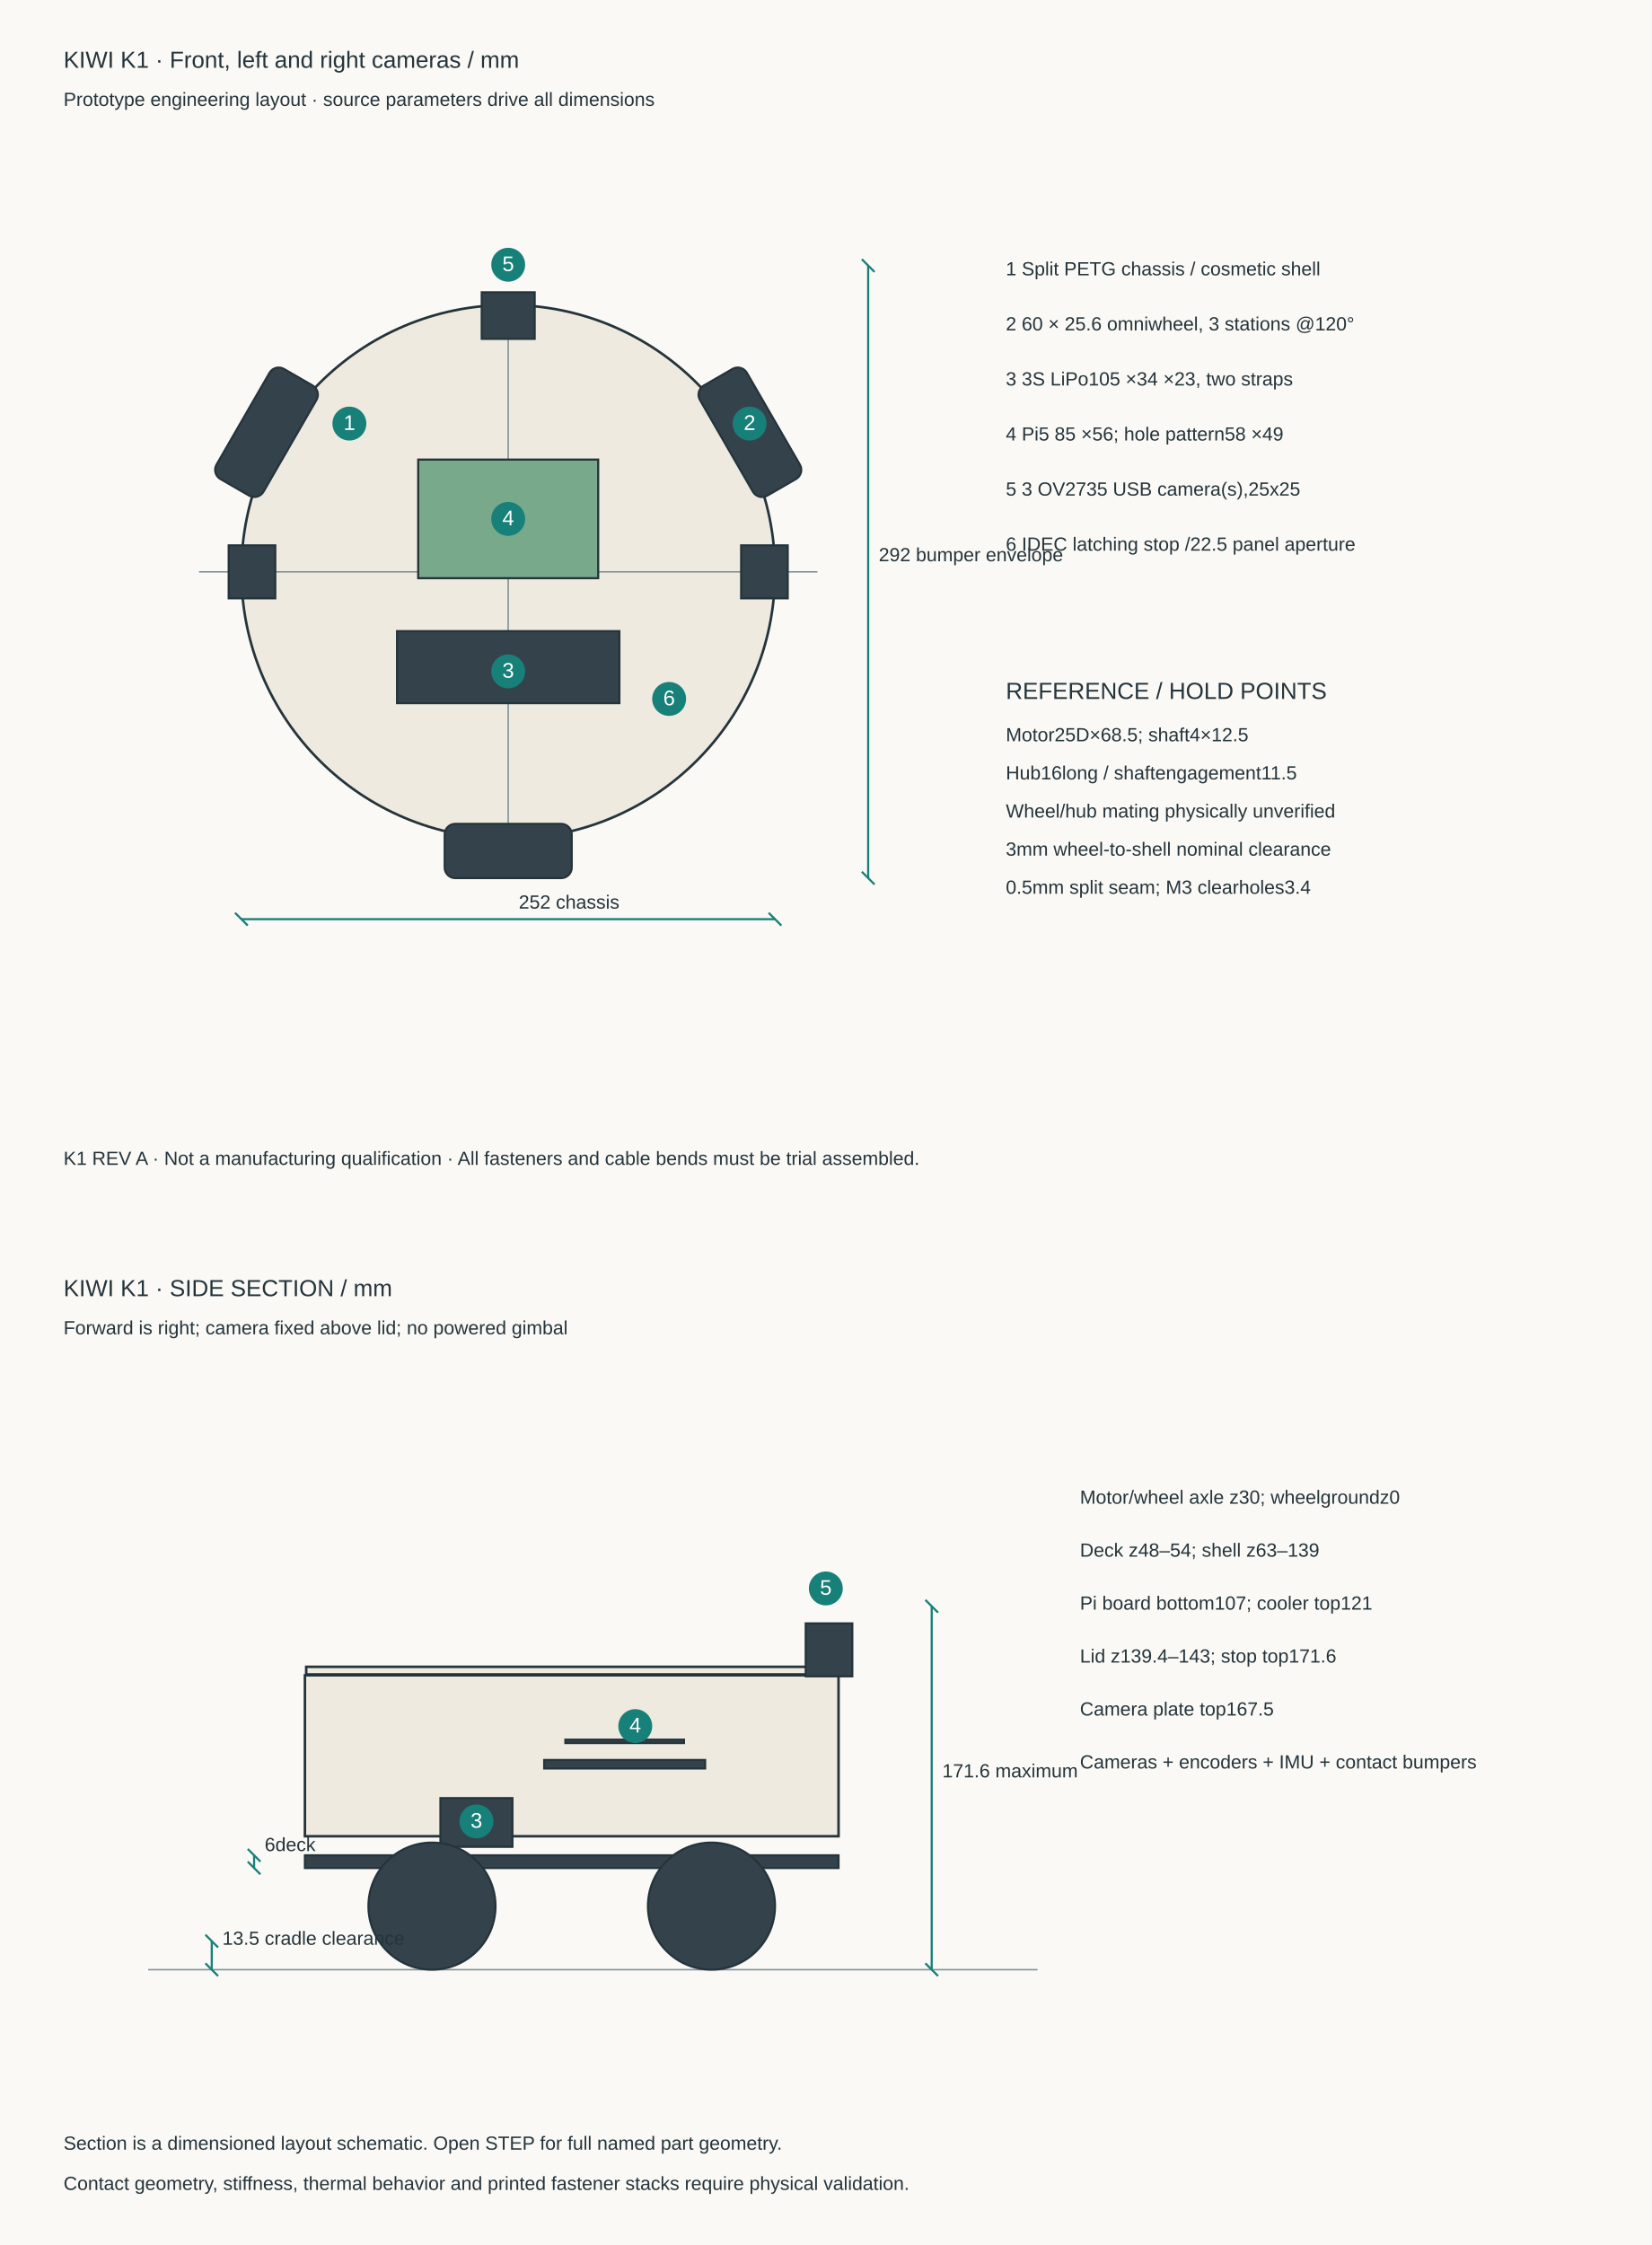
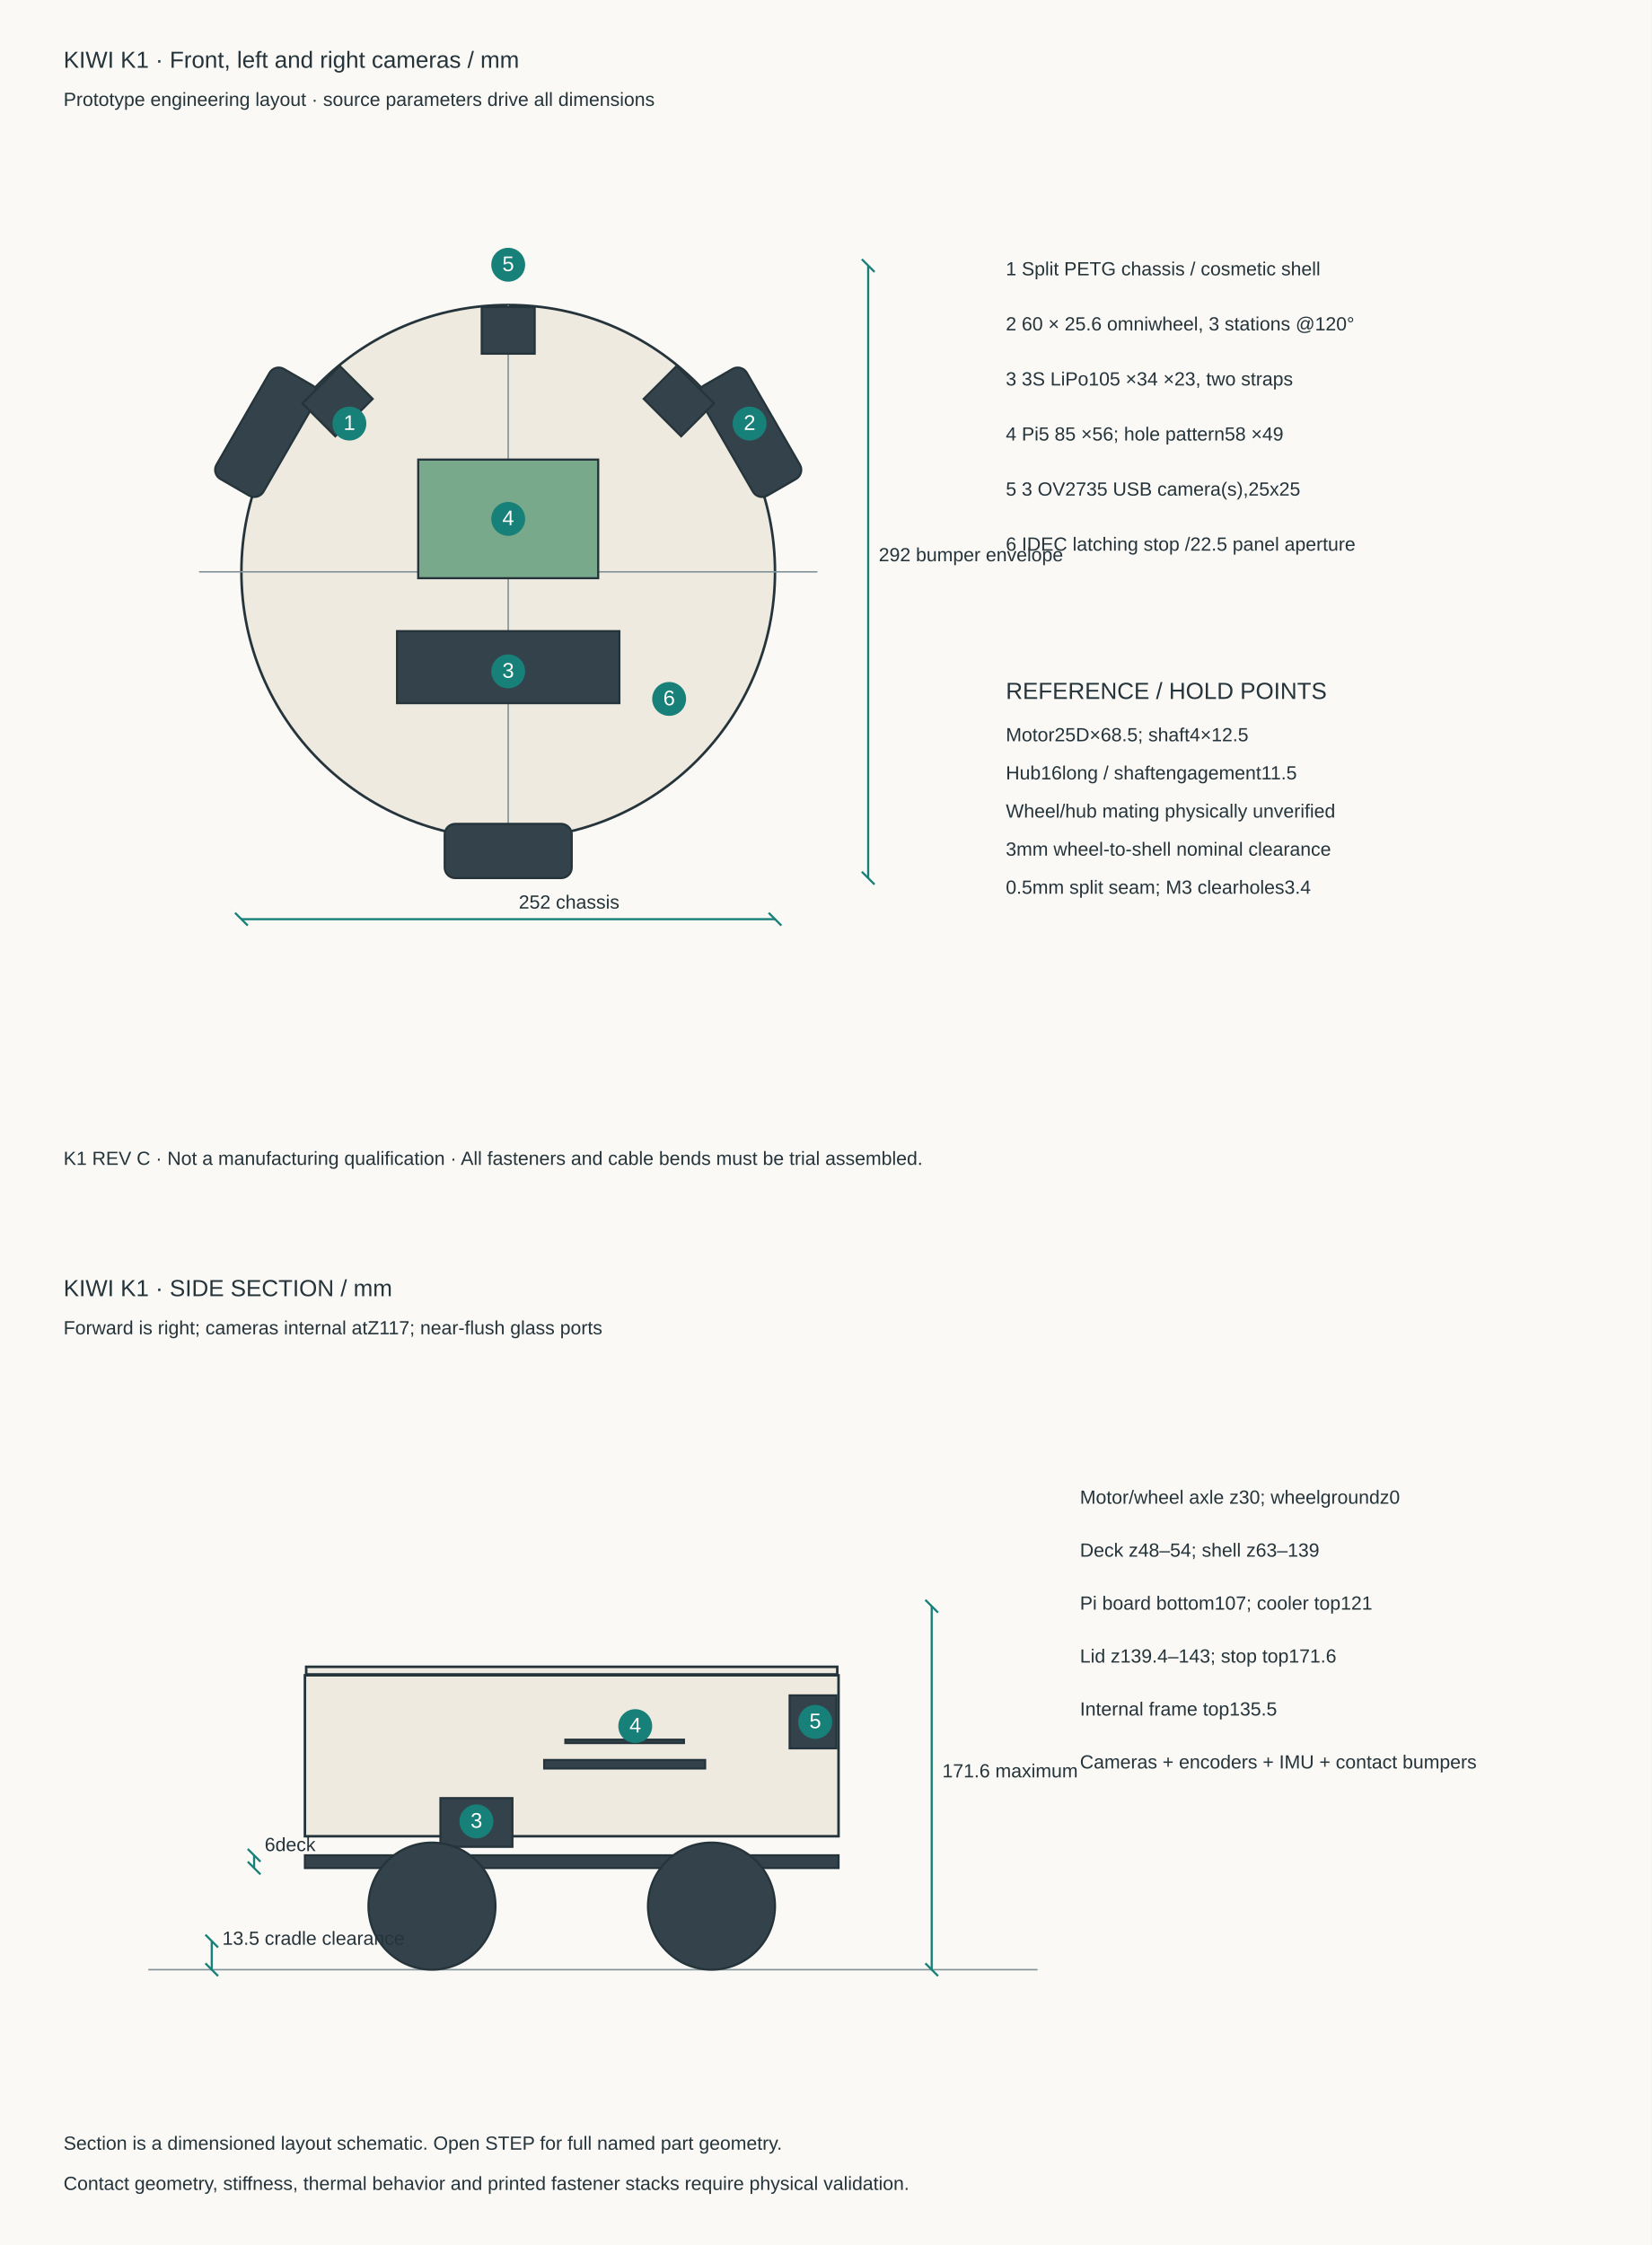
<svg xmlns="http://www.w3.org/2000/svg" viewBox="0 0 780 1060">
  <g transform="translate(0,0)">
    <style>text{font-family:Arial,sans-serif;fill:#25343b} .line{fill:none;stroke:#25343b;stroke-width:1.4}.thin{fill:none;stroke:#829298;stroke-width:.7}.dim{fill:none;stroke:#178078;stroke-width:1}.label{font-size:11px}.small{font-size:9px}.num{fill:#178078;stroke:none} .white{fill:#eeeae0;stroke:#25343b;stroke-width:1.2}.dark{fill:#34434b;stroke:#25343b;stroke-width:1}</style>
    <rect width="780" height="580" fill="#faf9f5" />
    <text x="30" y="32" class="label">KIWI K1 · Front, left and right cameras / mm</text>
    <text x="30" y="50" class="small">Prototype engineering layout · source parameters drive all dimensions</text>
    <circle cx="240" cy="270" r="126" class="white" />
    <path d="M240,144L240,396" class="thin" />
    <path d="M94,270L386,270" class="thin" />
    <g transform="translate(354.1421,204.1) rotate(-30)">
      <rect x="-12.8" y="-30" width="25.6" height="60" rx="5" class="dark" />
    </g>
    <g transform="translate(125.8579,204.1) rotate(-150)">
      <rect x="-12.8" y="-30" width="25.6" height="60" rx="5" class="dark" />
    </g>
    <g transform="translate(240,401.8) rotate(-270)">
      <rect x="-12.8" y="-30" width="25.6" height="60" rx="5" class="dark" />
    </g>
    <rect x="187.5" y="298" width="105" height="34" class="dark" />
    <rect x="197.5" y="217" width="85" height="56" fill="#78a98b" stroke="#25343b" />
    <g transform="translate(240,270) rotate(0)">
-       <rect x="-12.5" y="-132" width="25.0" height="22" class="dark" />
+       <rect x="-12.5" y="-125" width="25.0" height="22" class="dark" />
    </g>
-     <g transform="translate(240,270) rotate(-90)">
-       <rect x="-12.5" y="-132" width="25.0" height="22" class="dark" />
+     <g transform="translate(240,270) rotate(-45)">
+       <rect x="-12.5" y="-125" width="25.0" height="22" class="dark" />
    </g>
-     <g transform="translate(240,270) rotate(90)">
-       <rect x="-12.5" y="-132" width="25.0" height="22" class="dark" />
+     <g transform="translate(240,270) rotate(45)">
+       <rect x="-12.5" y="-125" width="25.0" height="22" class="dark" />
    </g>
    <path d="M114,434L366,434" class="dim" />
    <path d="M111,431L117,437" class="dim" />
    <path d="M363,431L369,437" class="dim" />
    <text x="245.0" y="429.0" class="small">252 chassis</text>
    <path d="M410,125.4L410,414.6" class="dim" />
    <path d="M407,122.4L413,128.4" class="dim" />
    <path d="M407,411.6L413,417.6" class="dim" />
    <text x="415.0" y="265.0" class="small">292 bumper envelope</text>
    <circle cx="165" cy="200" r="8" class="num" />
    <text x="165" y="203" text-anchor="middle" fill="white" style="fill:white;font-size:10px">1</text>
    <circle cx="354" cy="200" r="8" class="num" />
    <text x="354" y="203" text-anchor="middle" fill="white" style="fill:white;font-size:10px">2</text>
    <circle cx="240" cy="317" r="8" class="num" />
    <text x="240" y="320" text-anchor="middle" fill="white" style="fill:white;font-size:10px">3</text>
    <circle cx="240" cy="245" r="8" class="num" />
    <text x="240" y="248" text-anchor="middle" fill="white" style="fill:white;font-size:10px">4</text>
    <circle cx="240" cy="125" r="8" class="num" />
    <text x="240" y="128" text-anchor="middle" fill="white" style="fill:white;font-size:10px">5</text>
    <circle cx="316" cy="330" r="8" class="num" />
    <text x="316" y="333" text-anchor="middle" fill="white" style="fill:white;font-size:10px">6</text>
    <text x="475" y="130" class="small">1 Split PETG chassis / cosmetic shell</text>
    <text x="475" y="156" class="small">2 60 × 25.6 omniwheel, 3 stations @120°</text>
    <text x="475" y="182" class="small">3 3S LiPo105 ×34 ×23, two straps</text>
    <text x="475" y="208" class="small">4 Pi5 85 ×56; hole pattern58 ×49</text>
    <text x="475" y="234" class="small">5 3 OV2735 USB camera(s),25x25</text>
    <text x="475" y="260" class="small">6 IDEC latching stop /22.5 panel aperture</text>
    <text x="475" y="330" class="label">REFERENCE / HOLD POINTS</text>
    <text x="475" y="350" class="small">Motor25D×68.5; shaft4×12.5</text>
    <text x="475" y="368" class="small">Hub16long / shaftengagement11.5</text>
    <text x="475" y="386" class="small">Wheel/hub mating physically unverified</text>
    <text x="475" y="404" class="small">3mm wheel-to-shell nominal clearance</text>
    <text x="475" y="422" class="small">0.5mm split seam; M3 clearholes3.4</text>
-     <text x="30" y="550" class="small">K1 REV A · Not a manufacturing qualification · All fasteners and cable bends must be trial assembled.</text>
+     <text x="30" y="550" class="small">K1 REV C · Not a manufacturing qualification · All fasteners and cable bends must be trial assembled.</text>
  </g>
  <g transform="translate(0,580)">
    <style>text{font-family:Arial,sans-serif;fill:#25343b} .line{fill:none;stroke:#25343b;stroke-width:1.4}.thin{fill:none;stroke:#829298;stroke-width:.7}.dim{fill:none;stroke:#178078;stroke-width:1}.label{font-size:11px}.small{font-size:9px}.num{fill:#178078;stroke:none} .white{fill:#eeeae0;stroke:#25343b;stroke-width:1.2}.dark{fill:#34434b;stroke:#25343b;stroke-width:1}</style>
    <rect width="780" height="480" fill="#faf9f5" />
    <text x="30" y="32" class="label">KIWI K1 · SIDE SECTION / mm</text>
-     <text x="30" y="50" class="small">Forward is right; camera fixed above lid; no powered gimbal</text>
+     <text x="30" y="50" class="small">Forward is right; cameras internal atZ117; near-flush glass ports</text>
    <path d="M70,350L490,350" class="thin" />
    <rect x="144" y="211" width="252" height="76" class="white" />
    <rect x="144" y="296" width="252" height="6" class="dark" />
    <rect x="144.6" y="207.0" width="250.8" height="3.6" class="white" />
    <rect x="208" y="269" width="34" height="23" class="dark" />
    <rect x="257" y="251" width="76" height="4" class="dark" />
    <rect x="267" y="241.4" width="56" height="1.6" class="dark" />
-     <rect x="380.5" y="186.5" width="22" height="25.0" class="dark" />
+     <rect x="372.9" y="220.5" width="22.1" height="25.0" class="dark" />
    <circle cx="204" cy="320" r="30" class="dark" />
    <circle cx="336" cy="320" r="30" class="dark" />
    <path d="M440,350L440,178.4" class="dim" />
    <path d="M437,347L443,353" class="dim" />
    <path d="M437,175.4L443,181.4" class="dim" />
    <text x="445.0" y="259.2" class="small">171.6 maximum</text>
    <path d="M120,302L120,296" class="dim" />
    <path d="M117,299L123,305" class="dim" />
    <path d="M117,293L123,299" class="dim" />
    <text x="125.0" y="294.0" class="small">6deck</text>
    <path d="M100,350L100,336.5" class="dim" />
    <path d="M97,347L103,353" class="dim" />
    <path d="M97,333.5L103,339.5" class="dim" />
    <text x="105.0" y="338.25" class="small">13.5 cradle clearance</text>
    <circle cx="225" cy="280" r="8" class="num" />
    <text x="225" y="283" text-anchor="middle" fill="white" style="fill:white;font-size:10px">3</text>
    <circle cx="300" cy="235" r="8" class="num" />
    <text x="300" y="238" text-anchor="middle" fill="white" style="fill:white;font-size:10px">4</text>
-     <circle cx="390" cy="170" r="8" class="num" />
-     <text x="390" y="173" text-anchor="middle" fill="white" style="fill:white;font-size:10px">5</text>
+     <circle cx="385" cy="233" r="8" class="num" />
+     <text x="385" y="236" text-anchor="middle" fill="white" style="fill:white;font-size:10px">5</text>
    <text x="510" y="130" class="small">Motor/wheel axle z30; wheelgroundz0</text>
    <text x="510" y="155" class="small">Deck z48–54; shell z63–139</text>
    <text x="510" y="180" class="small">Pi board bottom107; cooler top121</text>
    <text x="510" y="205" class="small">Lid z139.4–143; stop top171.6</text>
-     <text x="510" y="230" class="small">Camera plate top167.5</text>
+     <text x="510" y="230" class="small">Internal frame top135.5</text>
    <text x="510" y="255" class="small">Cameras + encoders + IMU + contact bumpers</text>
    <text x="30" y="435" class="small">Section is a dimensioned layout schematic. Open STEP for full named part geometry.</text>
    <text x="30" y="454" class="small">Contact geometry, stiffness, thermal behavior and printed fastener stacks require physical validation.</text>
  </g>
</svg>
